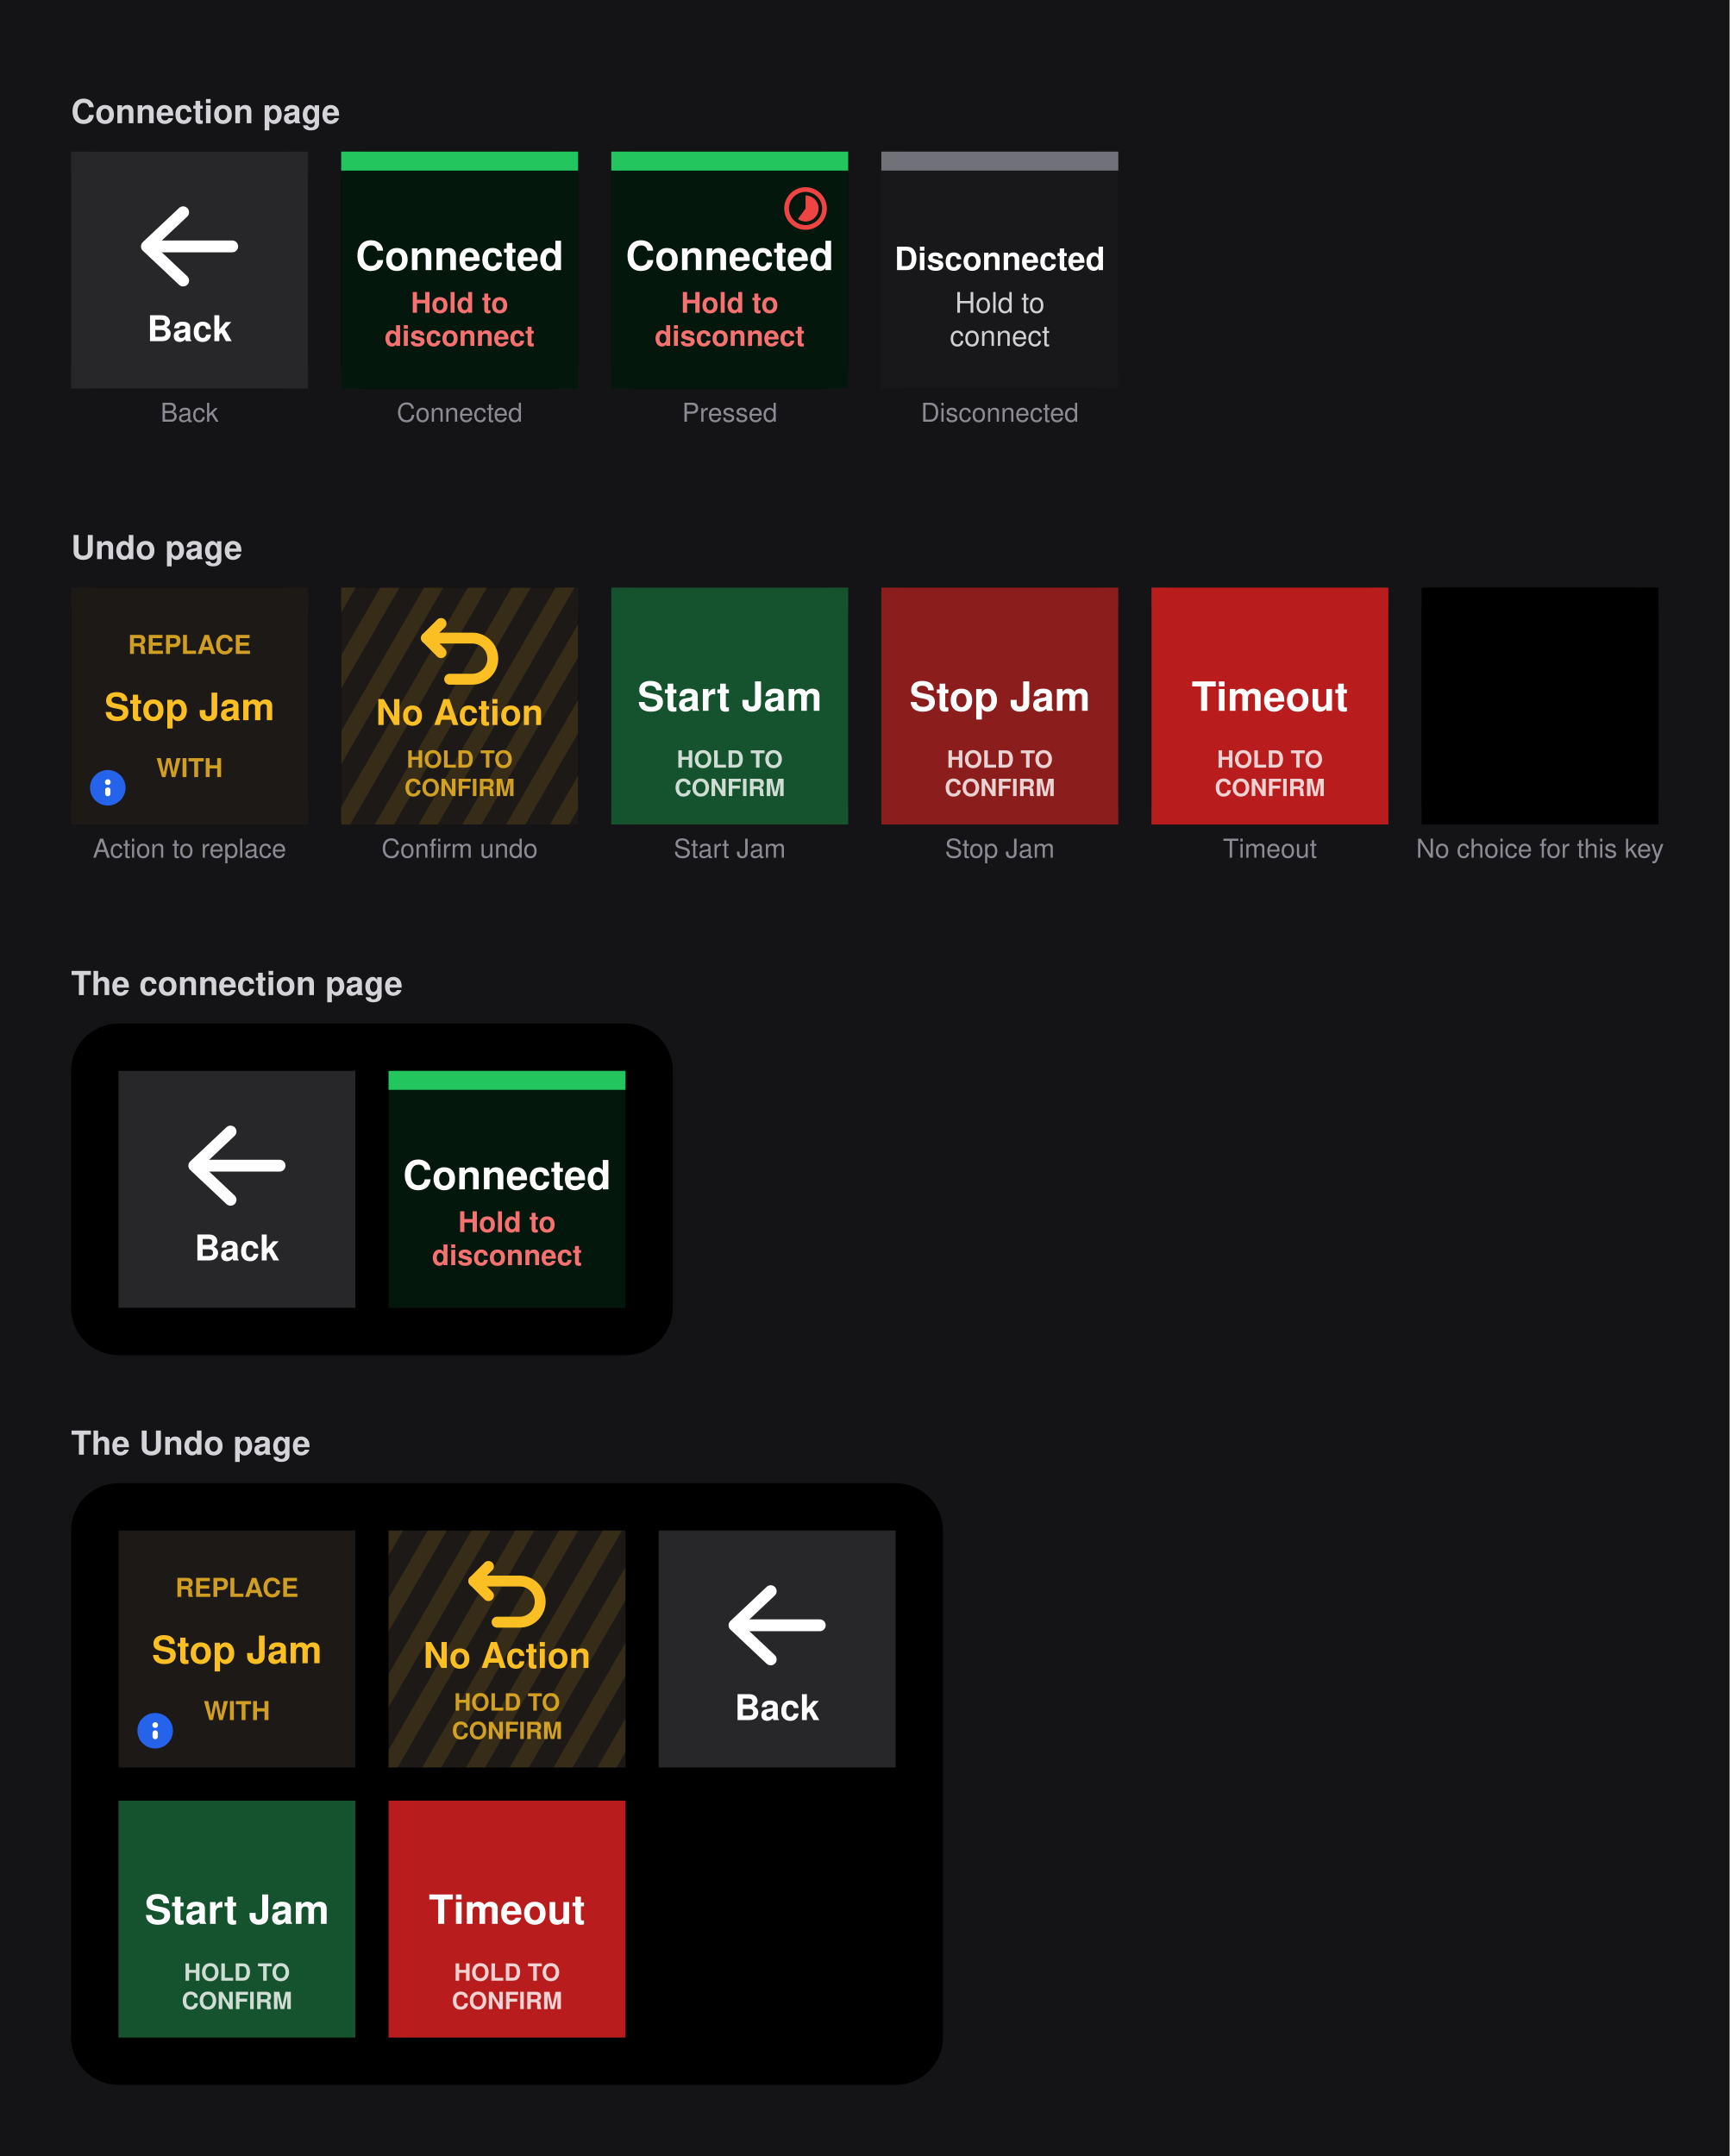
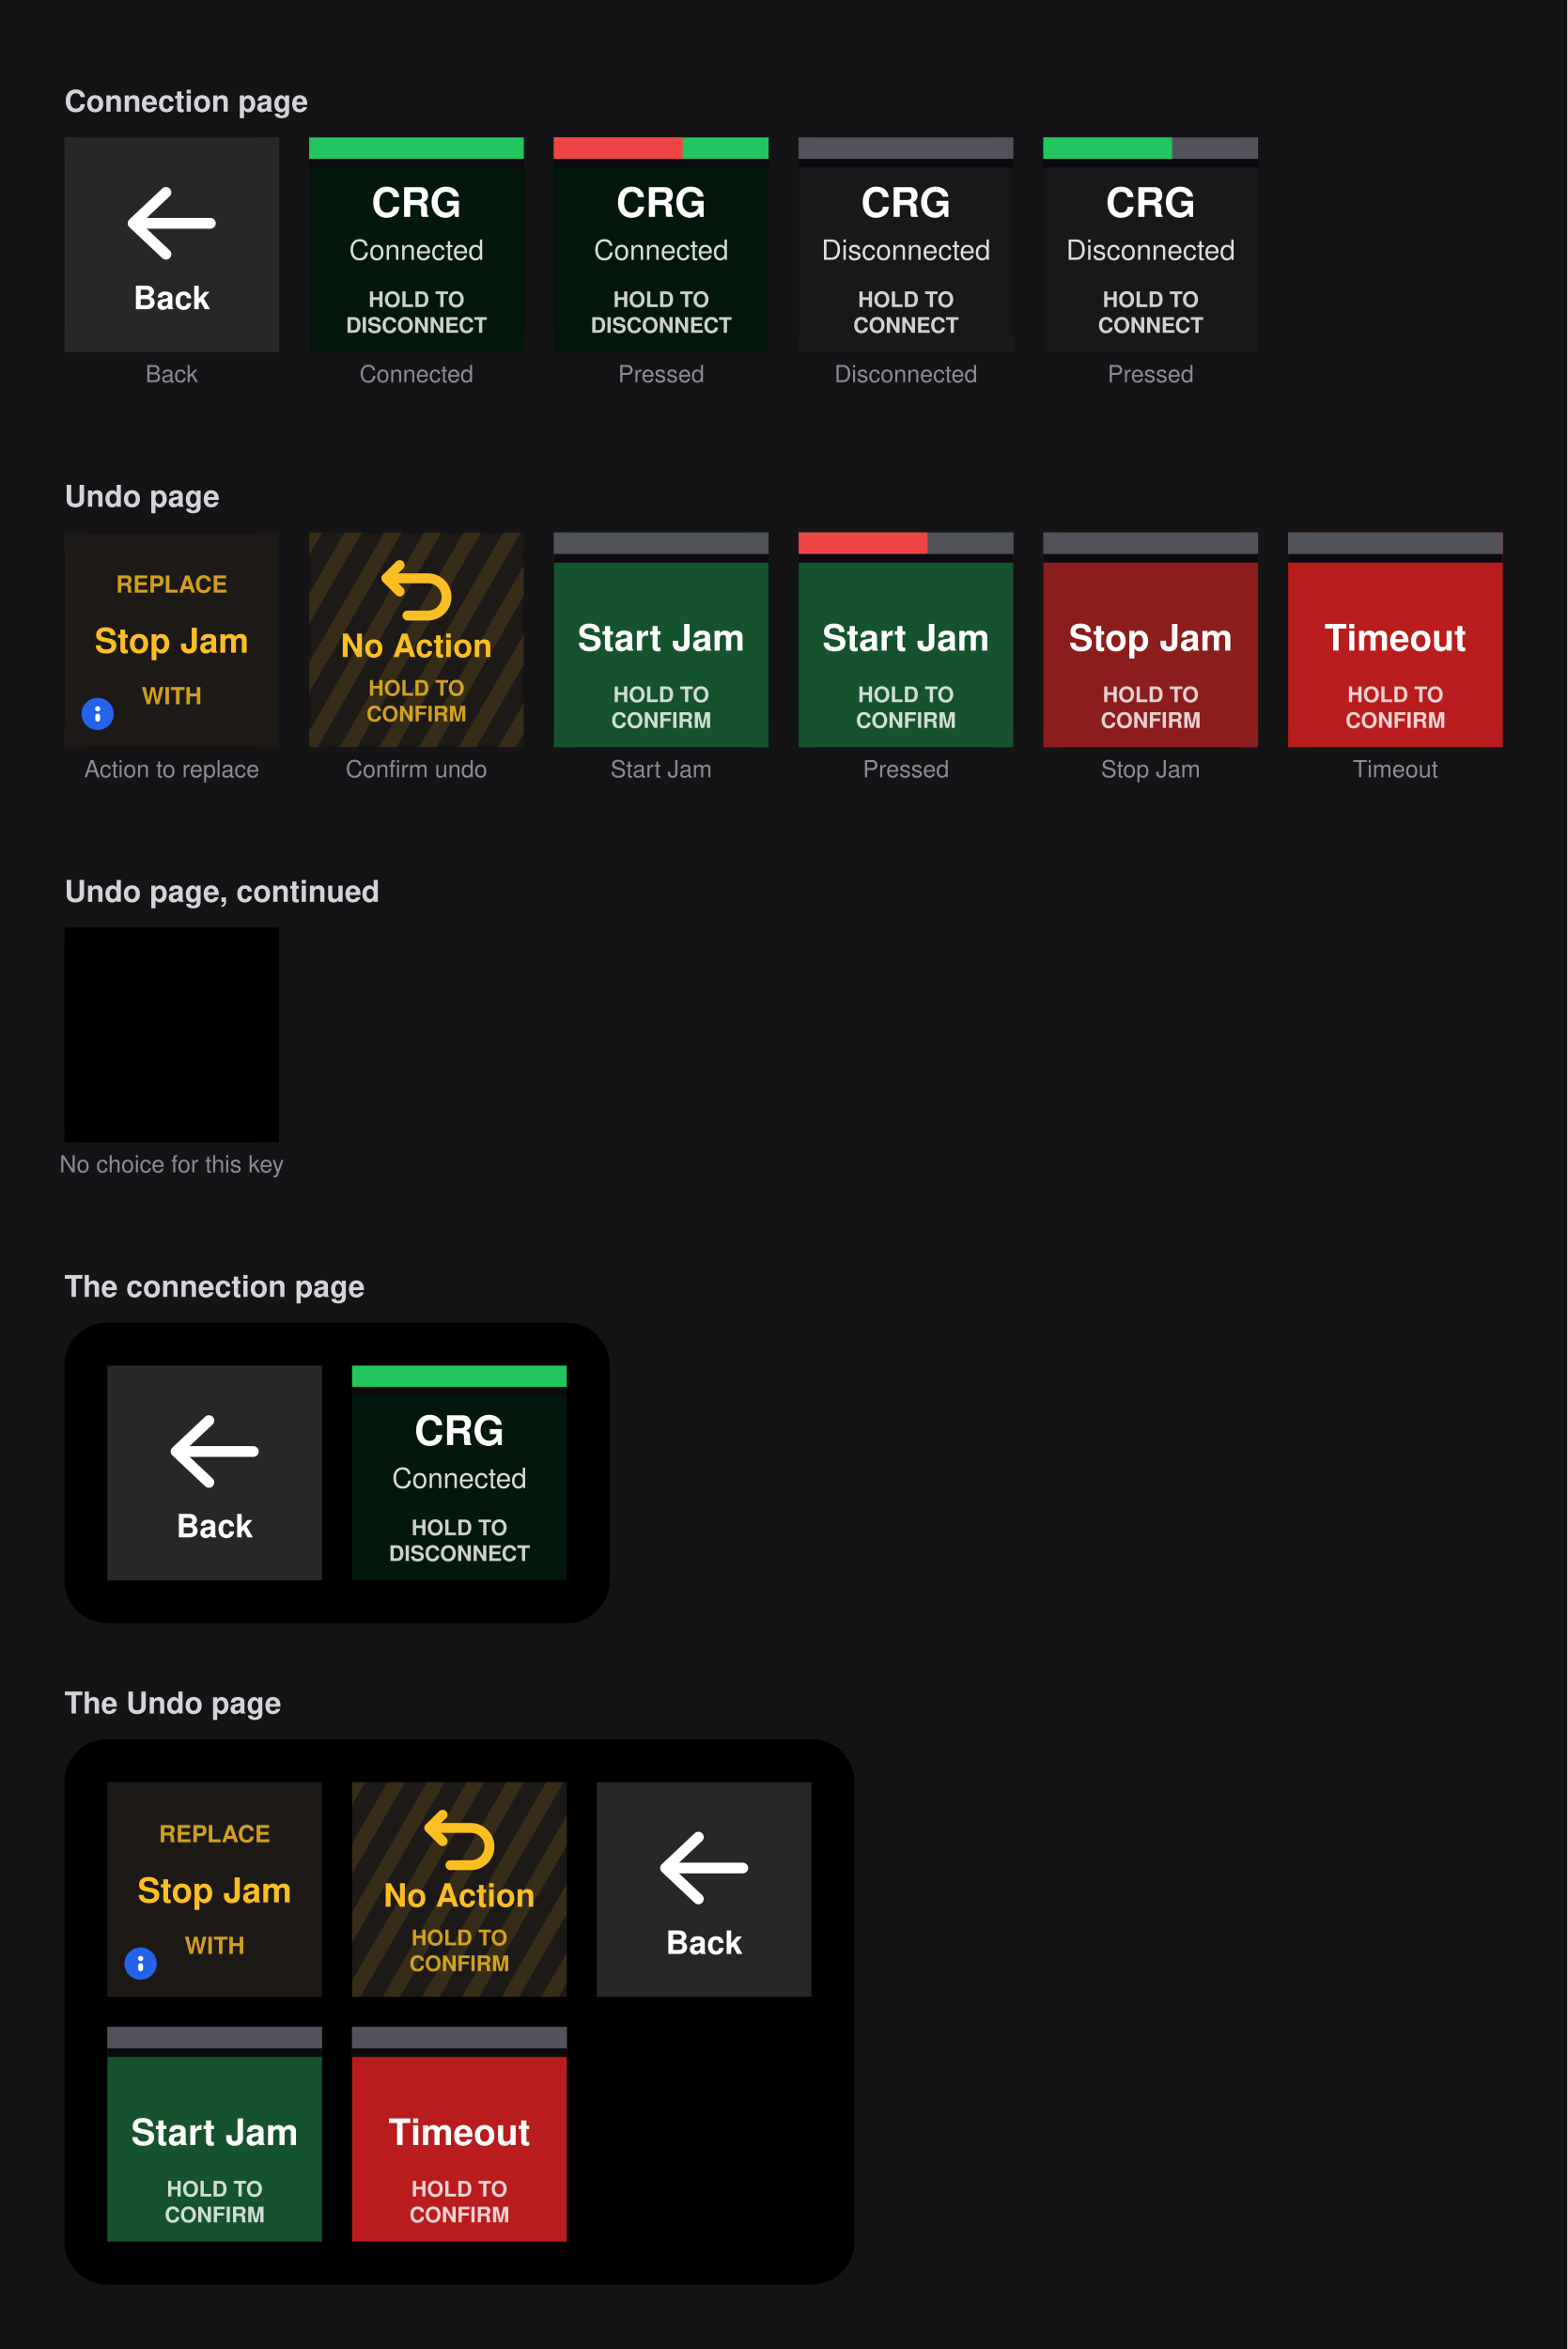
- <svg xmlns="http://www.w3.org/2000/svg" viewBox="0 0 730 910" width="730" height="910" role="img" aria-label="Plugin buttons and the states they show">
-   <rect width="730" height="910" fill="#141417" />
+ <svg xmlns="http://www.w3.org/2000/svg" viewBox="0 0 730 1094" width="730" height="1094" role="img" aria-label="Plugin buttons and the states they show">
+   <rect width="730" height="1094" fill="#141417" />
  <text x="30" y="52" font-family="'Helvetica Neue', Helvetica, Arial, sans-serif" font-size="14" font-weight="bold" fill="#d4d4d8" text-anchor="start">Connection page</text>
  <svg x="30" y="64" width="100" height="100" viewBox="0 0 100 100">
    <rect width="100" height="100" rx="10" fill="#000000" />
    <g clip-path="inset(0 round 10px)">
      <rect width="100" height="100" fill="#27272a" />
      <path d="M 68 40 H 35" fill="none" stroke="#ffffff" stroke-width="5" stroke-linecap="round" stroke-linejoin="round" />
      <path d="M 47.3 25.6 L 32 40 L 47.3 54.4" fill="none" stroke="#ffffff" stroke-width="5" stroke-linecap="round" stroke-linejoin="round" />
      <text x="50" y="80" fill="#ffffff" font-family="'Helvetica Neue', Helvetica, Arial, sans-serif" font-size="15" font-weight="700" text-anchor="middle">Back</text>
    </g>
  </svg>
  <text x="80" y="178" font-family="'Helvetica Neue', Helvetica, Arial, sans-serif" font-size="11" font-weight="normal" fill="#8b8b93" text-anchor="middle">Back</text>
  <svg x="144" y="64" width="100" height="100" viewBox="0 0 100 100">
    <rect width="100" height="100" rx="10" fill="#000000" />
    <g clip-path="inset(0 round 10px)">
      <rect width="100" height="100" fill="#04170c" />
-       <rect width="100" height="8" fill="#22c55e" />
-       <text x="50" y="50" fill="#ffffff" font-family="'Helvetica Neue', Helvetica, Arial, sans-serif" font-size="17" font-weight="700" text-anchor="middle">Connected</text>
-       <text x="50" y="68" fill="#f87171" font-family="'Helvetica Neue', Helvetica, Arial, sans-serif" font-size="12" font-weight="700" text-anchor="middle">Hold to</text>
-       <text x="50" y="82" fill="#f87171" font-family="'Helvetica Neue', Helvetica, Arial, sans-serif" font-size="12" font-weight="700" text-anchor="middle">disconnect</text>
+       <g transform="translate(0 3)">
+         <text x="50" y="34" fill="#ffffff" font-family="'Helvetica Neue', Helvetica, Arial, sans-serif" font-size="19" font-weight="700" text-anchor="middle">CRG</text>
+         <text x="50" y="54" fill="#ffffff" font-family="'Helvetica Neue', Helvetica, Arial, sans-serif" font-size="13" font-weight="400" text-anchor="middle" opacity="0.85">Connected</text>
+         <text x="50" y="76" fill="#ffffff" font-family="'Helvetica Neue', Helvetica, Arial, sans-serif" font-size="10" font-weight="700" text-anchor="middle" opacity="0.8">HOLD TO</text>
+         <text x="50" y="88" fill="#ffffff" font-family="'Helvetica Neue', Helvetica, Arial, sans-serif" font-size="10" font-weight="700" text-anchor="middle" opacity="0.8">DISCONNECT</text>
+       </g>
+       <rect width="100" height="10" fill="#22c55e" />
+       <rect y="10" width="100" height="4" fill="#0b0b0f" />
    </g>
  </svg>
  <text x="194" y="178" font-family="'Helvetica Neue', Helvetica, Arial, sans-serif" font-size="11" font-weight="normal" fill="#8b8b93" text-anchor="middle">Connected</text>
  <svg x="258" y="64" width="100" height="100" viewBox="0 0 100 100">
    <rect width="100" height="100" rx="10" fill="#000000" />
    <g clip-path="inset(0 round 10px)">
      <rect width="100" height="100" fill="#04170c" />
-       <rect width="100" height="8" fill="#22c55e" />
-       <circle cx="82" cy="24" r="11.5" fill="#04170c" />
-       <circle cx="82" cy="24" r="8" fill="none" stroke="#ef4444" stroke-width="2" />
-       <path d="M 82 24 L 82 18.5 A 5.5 5.5 0 1 1 78.77 28.45 Z" fill="#ef4444" />
-       <text x="50" y="50" fill="#ffffff" font-family="'Helvetica Neue', Helvetica, Arial, sans-serif" font-size="17" font-weight="700" text-anchor="middle">Connected</text>
-       <text x="50" y="68" fill="#f87171" font-family="'Helvetica Neue', Helvetica, Arial, sans-serif" font-size="12" font-weight="700" text-anchor="middle">Hold to</text>
-       <text x="50" y="82" fill="#f87171" font-family="'Helvetica Neue', Helvetica, Arial, sans-serif" font-size="12" font-weight="700" text-anchor="middle">disconnect</text>
+       <g transform="translate(0 3)">
+         <text x="50" y="34" fill="#ffffff" font-family="'Helvetica Neue', Helvetica, Arial, sans-serif" font-size="19" font-weight="700" text-anchor="middle">CRG</text>
+         <text x="50" y="54" fill="#ffffff" font-family="'Helvetica Neue', Helvetica, Arial, sans-serif" font-size="13" font-weight="400" text-anchor="middle" opacity="0.85">Connected</text>
+         <text x="50" y="76" fill="#ffffff" font-family="'Helvetica Neue', Helvetica, Arial, sans-serif" font-size="10" font-weight="700" text-anchor="middle" opacity="0.8">HOLD TO</text>
+         <text x="50" y="88" fill="#ffffff" font-family="'Helvetica Neue', Helvetica, Arial, sans-serif" font-size="10" font-weight="700" text-anchor="middle" opacity="0.8">DISCONNECT</text>
+       </g>
+       <rect width="100" height="10" fill="#22c55e" />
+       <rect width="60" height="10" fill="#ef4444" />
+       <rect y="10" width="100" height="4" fill="#0b0b0f" />
    </g>
  </svg>
  <text x="308" y="178" font-family="'Helvetica Neue', Helvetica, Arial, sans-serif" font-size="11" font-weight="normal" fill="#8b8b93" text-anchor="middle">Pressed</text>
  <svg x="372" y="64" width="100" height="100" viewBox="0 0 100 100">
    <rect width="100" height="100" rx="10" fill="#000000" />
    <g clip-path="inset(0 round 10px)">
      <rect width="100" height="100" fill="#18181b" />
-       <rect width="100" height="8" fill="#71717a" />
-       <text x="50" y="50" fill="#ffffff" font-family="'Helvetica Neue', Helvetica, Arial, sans-serif" font-size="13.56" font-weight="700" text-anchor="middle">Disconnected</text>
-       <text x="50" y="68" fill="#ffffff" font-family="'Helvetica Neue', Helvetica, Arial, sans-serif" font-size="12" font-weight="400" text-anchor="middle" opacity="0.8">Hold to</text>
-       <text x="50" y="82" fill="#ffffff" font-family="'Helvetica Neue', Helvetica, Arial, sans-serif" font-size="12" font-weight="400" text-anchor="middle" opacity="0.8">connect</text>
+       <g transform="translate(0 3)">
+         <text x="50" y="34" fill="#ffffff" font-family="'Helvetica Neue', Helvetica, Arial, sans-serif" font-size="19" font-weight="700" text-anchor="middle">CRG</text>
+         <text x="50" y="54" fill="#ffffff" font-family="'Helvetica Neue', Helvetica, Arial, sans-serif" font-size="13" font-weight="400" text-anchor="middle" opacity="0.85">Disconnected</text>
+         <text x="50" y="76" fill="#ffffff" font-family="'Helvetica Neue', Helvetica, Arial, sans-serif" font-size="10" font-weight="700" text-anchor="middle" opacity="0.8">HOLD TO</text>
+         <text x="50" y="88" fill="#ffffff" font-family="'Helvetica Neue', Helvetica, Arial, sans-serif" font-size="10" font-weight="700" text-anchor="middle" opacity="0.8">CONNECT</text>
+       </g>
+       <rect width="100" height="10" fill="#52525b" />
+       <rect y="10" width="100" height="4" fill="#0b0b0f" />
    </g>
  </svg>
  <text x="422" y="178" font-family="'Helvetica Neue', Helvetica, Arial, sans-serif" font-size="11" font-weight="normal" fill="#8b8b93" text-anchor="middle">Disconnected</text>
+   <svg x="486" y="64" width="100" height="100" viewBox="0 0 100 100">
+     <rect width="100" height="100" rx="10" fill="#000000" />
+     <g clip-path="inset(0 round 10px)">
+       <rect width="100" height="100" fill="#18181b" />
+       <g transform="translate(0 3)">
+         <text x="50" y="34" fill="#ffffff" font-family="'Helvetica Neue', Helvetica, Arial, sans-serif" font-size="19" font-weight="700" text-anchor="middle">CRG</text>
+         <text x="50" y="54" fill="#ffffff" font-family="'Helvetica Neue', Helvetica, Arial, sans-serif" font-size="13" font-weight="400" text-anchor="middle" opacity="0.85">Disconnected</text>
+         <text x="50" y="76" fill="#ffffff" font-family="'Helvetica Neue', Helvetica, Arial, sans-serif" font-size="10" font-weight="700" text-anchor="middle" opacity="0.8">HOLD TO</text>
+         <text x="50" y="88" fill="#ffffff" font-family="'Helvetica Neue', Helvetica, Arial, sans-serif" font-size="10" font-weight="700" text-anchor="middle" opacity="0.8">CONNECT</text>
+       </g>
+       <rect width="100" height="10" fill="#52525b" />
+       <rect width="60" height="10" fill="#22c55e" />
+       <rect y="10" width="100" height="4" fill="#0b0b0f" />
+     </g>
+   </svg>
+   <text x="536" y="178" font-family="'Helvetica Neue', Helvetica, Arial, sans-serif" font-size="11" font-weight="normal" fill="#8b8b93" text-anchor="middle">Pressed</text>
  <text x="30" y="236" font-family="'Helvetica Neue', Helvetica, Arial, sans-serif" font-size="14" font-weight="bold" fill="#d4d4d8" text-anchor="start">Undo page</text>
  <svg x="30" y="248" width="100" height="100" viewBox="0 0 100 100">
    <rect width="100" height="100" rx="10" fill="#000000" />
    <g clip-path="inset(0 round 10px)">
      <rect width="100" height="100" fill="#1c1917" />
      <text x="50" y="28" fill="#fbbf24" font-family="'Helvetica Neue', Helvetica, Arial, sans-serif" font-size="11" font-weight="700" text-anchor="middle" opacity="0.8">REPLACE</text>
      <text x="50" y="56" fill="#fbbf24" font-family="'Helvetica Neue', Helvetica, Arial, sans-serif" font-size="16" font-weight="700" text-anchor="middle">Stop Jam</text>
      <text x="50" y="80" fill="#fbbf24" font-family="'Helvetica Neue', Helvetica, Arial, sans-serif" font-size="11" font-weight="700" text-anchor="middle" opacity="0.8">WITH</text>
      <circle cx="15.5" cy="84.5" r="7.5" fill="#2563eb" />
      <circle cx="15.5" cy="82.12" r="1.21" fill="#ffffff" />
      <rect x="14.38" y="84.33" width="2.25" height="3.76" rx="1.13" fill="#ffffff" />
    </g>
  </svg>
  <text x="80" y="362" font-family="'Helvetica Neue', Helvetica, Arial, sans-serif" font-size="11" font-weight="normal" fill="#8b8b93" text-anchor="middle">Action to replace</text>
  <svg x="144" y="248" width="100" height="100" viewBox="0 0 100 100">
    <rect width="100" height="100" rx="10" fill="#000000" />
    <g clip-path="inset(0 round 10px)">
      <rect width="100" height="100" fill="#1c1917" />
      <rect x="-20" y="-20" width="7" height="150" fill="#fbbf24" opacity="0.12" transform="rotate(30 50 50)" />
      <rect x="-4" y="-20" width="7" height="150" fill="#fbbf24" opacity="0.12" transform="rotate(30 50 50)" />
      <rect x="12" y="-20" width="7" height="150" fill="#fbbf24" opacity="0.12" transform="rotate(30 50 50)" />
      <rect x="28" y="-20" width="7" height="150" fill="#fbbf24" opacity="0.12" transform="rotate(30 50 50)" />
      <rect x="44" y="-20" width="7" height="150" fill="#fbbf24" opacity="0.12" transform="rotate(30 50 50)" />
      <rect x="60" y="-20" width="7" height="150" fill="#fbbf24" opacity="0.12" transform="rotate(30 50 50)" />
      <rect x="76" y="-20" width="7" height="150" fill="#fbbf24" opacity="0.12" transform="rotate(30 50 50)" />
      <rect x="92" y="-20" width="7" height="150" fill="#fbbf24" opacity="0.12" transform="rotate(30 50 50)" />
      <rect x="108" y="-20" width="7" height="150" fill="#fbbf24" opacity="0.12" transform="rotate(30 50 50)" />
      <rect x="124" y="-20" width="7" height="150" fill="#fbbf24" opacity="0.12" transform="rotate(30 50 50)" />
      <path d="M 36 21.32 H 55.32 A 8.68 8.68 0 0 1 55.32 38.68 H 45.8" fill="none" stroke="#fbbf24" stroke-width="4.6" stroke-linecap="round" stroke-linejoin="round" />
      <path d="M 42.16 15.16 L 36 21.32 L 42.16 27.48" fill="none" stroke="#fbbf24" stroke-width="4.6" stroke-linecap="round" stroke-linejoin="round" />
      <text x="50" y="58" fill="#fbbf24" font-family="'Helvetica Neue', Helvetica, Arial, sans-serif" font-size="15" font-weight="700" text-anchor="middle">No Action</text>
      <text x="50" y="76" fill="#fbbf24" font-family="'Helvetica Neue', Helvetica, Arial, sans-serif" font-size="10" font-weight="700" text-anchor="middle" opacity="0.8">HOLD TO</text>
      <text x="50" y="88" fill="#fbbf24" font-family="'Helvetica Neue', Helvetica, Arial, sans-serif" font-size="10" font-weight="700" text-anchor="middle" opacity="0.8">CONFIRM</text>
    </g>
  </svg>
  <text x="194" y="362" font-family="'Helvetica Neue', Helvetica, Arial, sans-serif" font-size="11" font-weight="normal" fill="#8b8b93" text-anchor="middle">Confirm undo</text>
  <svg x="258" y="248" width="100" height="100" viewBox="0 0 100 100">
    <rect width="100" height="100" rx="10" fill="#000000" />
    <g clip-path="inset(0 round 10px)">
      <rect width="100" height="100" fill="#14532d" />
-       <text x="50" y="52" fill="#ffffff" font-family="'Helvetica Neue', Helvetica, Arial, sans-serif" font-size="17" font-weight="700" text-anchor="middle">Start Jam</text>
-       <text x="50" y="76" fill="#ffffff" font-family="'Helvetica Neue', Helvetica, Arial, sans-serif" font-size="10" font-weight="700" text-anchor="middle" opacity="0.8">HOLD TO</text>
-       <text x="50" y="88" fill="#ffffff" font-family="'Helvetica Neue', Helvetica, Arial, sans-serif" font-size="10" font-weight="700" text-anchor="middle" opacity="0.8">CONFIRM</text>
+       <g transform="translate(0 3)">
+         <text x="50" y="52" fill="#ffffff" font-family="'Helvetica Neue', Helvetica, Arial, sans-serif" font-size="17" font-weight="700" text-anchor="middle">Start Jam</text>
+         <text x="50" y="76" fill="#ffffff" font-family="'Helvetica Neue', Helvetica, Arial, sans-serif" font-size="10" font-weight="700" text-anchor="middle" opacity="0.8">HOLD TO</text>
+         <text x="50" y="88" fill="#ffffff" font-family="'Helvetica Neue', Helvetica, Arial, sans-serif" font-size="10" font-weight="700" text-anchor="middle" opacity="0.8">CONFIRM</text>
+       </g>
+       <rect width="100" height="10" fill="#52525b" />
+       <rect y="10" width="100" height="4" fill="#0b0b0f" />
    </g>
  </svg>
  <text x="308" y="362" font-family="'Helvetica Neue', Helvetica, Arial, sans-serif" font-size="11" font-weight="normal" fill="#8b8b93" text-anchor="middle">Start Jam</text>
  <svg x="372" y="248" width="100" height="100" viewBox="0 0 100 100">
    <rect width="100" height="100" rx="10" fill="#000000" />
    <g clip-path="inset(0 round 10px)">
+       <rect width="100" height="100" fill="#14532d" />
+       <g transform="translate(0 3)">
+         <text x="50" y="52" fill="#ffffff" font-family="'Helvetica Neue', Helvetica, Arial, sans-serif" font-size="17" font-weight="700" text-anchor="middle">Start Jam</text>
+         <text x="50" y="76" fill="#ffffff" font-family="'Helvetica Neue', Helvetica, Arial, sans-serif" font-size="10" font-weight="700" text-anchor="middle" opacity="0.8">HOLD TO</text>
+         <text x="50" y="88" fill="#ffffff" font-family="'Helvetica Neue', Helvetica, Arial, sans-serif" font-size="10" font-weight="700" text-anchor="middle" opacity="0.8">CONFIRM</text>
+       </g>
+       <rect width="100" height="10" fill="#52525b" />
+       <rect width="60" height="10" fill="#ef4444" />
+       <rect y="10" width="100" height="4" fill="#0b0b0f" />
+     </g>
+   </svg>
+   <text x="422" y="362" font-family="'Helvetica Neue', Helvetica, Arial, sans-serif" font-size="11" font-weight="normal" fill="#8b8b93" text-anchor="middle">Pressed</text>
+   <svg x="486" y="248" width="100" height="100" viewBox="0 0 100 100">
+     <rect width="100" height="100" rx="10" fill="#000000" />
+     <g clip-path="inset(0 round 10px)">
      <rect width="100" height="100" fill="#8c1d1d" />
-       <text x="50" y="52" fill="#ffffff" font-family="'Helvetica Neue', Helvetica, Arial, sans-serif" font-size="17" font-weight="700" text-anchor="middle">Stop Jam</text>
-       <text x="50" y="76" fill="#ffffff" font-family="'Helvetica Neue', Helvetica, Arial, sans-serif" font-size="10" font-weight="700" text-anchor="middle" opacity="0.8">HOLD TO</text>
-       <text x="50" y="88" fill="#ffffff" font-family="'Helvetica Neue', Helvetica, Arial, sans-serif" font-size="10" font-weight="700" text-anchor="middle" opacity="0.8">CONFIRM</text>
-     </g>
-   </svg>
-   <text x="422" y="362" font-family="'Helvetica Neue', Helvetica, Arial, sans-serif" font-size="11" font-weight="normal" fill="#8b8b93" text-anchor="middle">Stop Jam</text>
-   <svg x="486" y="248" width="100" height="100" viewBox="0 0 100 100">
+       <g transform="translate(0 3)">
+         <text x="50" y="52" fill="#ffffff" font-family="'Helvetica Neue', Helvetica, Arial, sans-serif" font-size="17" font-weight="700" text-anchor="middle">Stop Jam</text>
+         <text x="50" y="76" fill="#ffffff" font-family="'Helvetica Neue', Helvetica, Arial, sans-serif" font-size="10" font-weight="700" text-anchor="middle" opacity="0.8">HOLD TO</text>
+         <text x="50" y="88" fill="#ffffff" font-family="'Helvetica Neue', Helvetica, Arial, sans-serif" font-size="10" font-weight="700" text-anchor="middle" opacity="0.8">CONFIRM</text>
+       </g>
+       <rect width="100" height="10" fill="#52525b" />
+       <rect y="10" width="100" height="4" fill="#0b0b0f" />
+     </g>
+   </svg>
+   <text x="536" y="362" font-family="'Helvetica Neue', Helvetica, Arial, sans-serif" font-size="11" font-weight="normal" fill="#8b8b93" text-anchor="middle">Stop Jam</text>
+   <svg x="600" y="248" width="100" height="100" viewBox="0 0 100 100">
    <rect width="100" height="100" rx="10" fill="#000000" />
    <g clip-path="inset(0 round 10px)">
      <rect width="100" height="100" fill="#b91c1c" />
-       <text x="50" y="52" fill="#ffffff" font-family="'Helvetica Neue', Helvetica, Arial, sans-serif" font-size="17" font-weight="700" text-anchor="middle">Timeout</text>
-       <text x="50" y="76" fill="#ffffff" font-family="'Helvetica Neue', Helvetica, Arial, sans-serif" font-size="10" font-weight="700" text-anchor="middle" opacity="0.8">HOLD TO</text>
-       <text x="50" y="88" fill="#ffffff" font-family="'Helvetica Neue', Helvetica, Arial, sans-serif" font-size="10" font-weight="700" text-anchor="middle" opacity="0.8">CONFIRM</text>
-     </g>
-   </svg>
-   <text x="536" y="362" font-family="'Helvetica Neue', Helvetica, Arial, sans-serif" font-size="11" font-weight="normal" fill="#8b8b93" text-anchor="middle">Timeout</text>
-   <svg x="600" y="248" width="100" height="100" viewBox="0 0 100 100">
+       <g transform="translate(0 3)">
+         <text x="50" y="52" fill="#ffffff" font-family="'Helvetica Neue', Helvetica, Arial, sans-serif" font-size="17" font-weight="700" text-anchor="middle">Timeout</text>
+         <text x="50" y="76" fill="#ffffff" font-family="'Helvetica Neue', Helvetica, Arial, sans-serif" font-size="10" font-weight="700" text-anchor="middle" opacity="0.8">HOLD TO</text>
+         <text x="50" y="88" fill="#ffffff" font-family="'Helvetica Neue', Helvetica, Arial, sans-serif" font-size="10" font-weight="700" text-anchor="middle" opacity="0.8">CONFIRM</text>
+       </g>
+       <rect width="100" height="10" fill="#52525b" />
+       <rect y="10" width="100" height="4" fill="#0b0b0f" />
+     </g>
+   </svg>
+   <text x="650" y="362" font-family="'Helvetica Neue', Helvetica, Arial, sans-serif" font-size="11" font-weight="normal" fill="#8b8b93" text-anchor="middle">Timeout</text>
+   <text x="30" y="420" font-family="'Helvetica Neue', Helvetica, Arial, sans-serif" font-size="14" font-weight="bold" fill="#d4d4d8" text-anchor="start">Undo page, continued</text>
+   <svg x="30" y="432" width="100" height="100" viewBox="0 0 100 100">
    <rect width="100" height="100" rx="10" fill="#000000" />
    <g clip-path="inset(0 round 10px)">
      <rect width="100" height="100" fill="#000000" />
    </g>
  </svg>
-   <text x="650" y="362" font-family="'Helvetica Neue', Helvetica, Arial, sans-serif" font-size="11" font-weight="normal" fill="#8b8b93" text-anchor="middle">No choice for this key</text>
-   <text x="30" y="420" font-family="'Helvetica Neue', Helvetica, Arial, sans-serif" font-size="14" font-weight="bold" fill="#d4d4d8" text-anchor="start">The connection page</text>
-   <svg x="30" y="432" width="254" height="140" viewBox="0 0 254 140">
+   <text x="80" y="546" font-family="'Helvetica Neue', Helvetica, Arial, sans-serif" font-size="11" font-weight="normal" fill="#8b8b93" text-anchor="middle">No choice for this key</text>
+   <text x="30" y="604" font-family="'Helvetica Neue', Helvetica, Arial, sans-serif" font-size="14" font-weight="bold" fill="#d4d4d8" text-anchor="start">The connection page</text>
+   <svg x="30" y="616" width="254" height="140" viewBox="0 0 254 140">
    <rect width="254" height="140" rx="20" fill="#000000" />
    <svg x="20" y="20" width="100" height="100" viewBox="0 0 100 100">
      <rect width="100" height="100" rx="10" fill="#000000" />
      <g clip-path="inset(0 round 10px)">
        <rect width="100" height="100" fill="#27272a" />
        <path d="M 68 40 H 35" fill="none" stroke="#ffffff" stroke-width="5" stroke-linecap="round" stroke-linejoin="round" />
        <path d="M 47.3 25.6 L 32 40 L 47.3 54.4" fill="none" stroke="#ffffff" stroke-width="5" stroke-linecap="round" stroke-linejoin="round" />
        <text x="50" y="80" fill="#ffffff" font-family="'Helvetica Neue', Helvetica, Arial, sans-serif" font-size="15" font-weight="700" text-anchor="middle">Back</text>
      </g>
    </svg>
    <svg x="134" y="20" width="100" height="100" viewBox="0 0 100 100">
      <rect width="100" height="100" rx="10" fill="#000000" />
      <g clip-path="inset(0 round 10px)">
        <rect width="100" height="100" fill="#04170c" />
-         <rect width="100" height="8" fill="#22c55e" />
-         <text x="50" y="50" fill="#ffffff" font-family="'Helvetica Neue', Helvetica, Arial, sans-serif" font-size="17" font-weight="700" text-anchor="middle">Connected</text>
-         <text x="50" y="68" fill="#f87171" font-family="'Helvetica Neue', Helvetica, Arial, sans-serif" font-size="12" font-weight="700" text-anchor="middle">Hold to</text>
-         <text x="50" y="82" fill="#f87171" font-family="'Helvetica Neue', Helvetica, Arial, sans-serif" font-size="12" font-weight="700" text-anchor="middle">disconnect</text>
-       </g>
-     </svg>
-   </svg>
-   <text x="30" y="614" font-family="'Helvetica Neue', Helvetica, Arial, sans-serif" font-size="14" font-weight="bold" fill="#d4d4d8" text-anchor="start">The Undo page</text>
-   <svg x="30" y="626" width="368" height="254" viewBox="0 0 368 254">
+         <g transform="translate(0 3)">
+           <text x="50" y="34" fill="#ffffff" font-family="'Helvetica Neue', Helvetica, Arial, sans-serif" font-size="19" font-weight="700" text-anchor="middle">CRG</text>
+           <text x="50" y="54" fill="#ffffff" font-family="'Helvetica Neue', Helvetica, Arial, sans-serif" font-size="13" font-weight="400" text-anchor="middle" opacity="0.85">Connected</text>
+           <text x="50" y="76" fill="#ffffff" font-family="'Helvetica Neue', Helvetica, Arial, sans-serif" font-size="10" font-weight="700" text-anchor="middle" opacity="0.8">HOLD TO</text>
+           <text x="50" y="88" fill="#ffffff" font-family="'Helvetica Neue', Helvetica, Arial, sans-serif" font-size="10" font-weight="700" text-anchor="middle" opacity="0.8">DISCONNECT</text>
+         </g>
+         <rect width="100" height="10" fill="#22c55e" />
+         <rect y="10" width="100" height="4" fill="#0b0b0f" />
+       </g>
+     </svg>
+   </svg>
+   <text x="30" y="798" font-family="'Helvetica Neue', Helvetica, Arial, sans-serif" font-size="14" font-weight="bold" fill="#d4d4d8" text-anchor="start">The Undo page</text>
+   <svg x="30" y="810" width="368" height="254" viewBox="0 0 368 254">
    <rect width="368" height="254" rx="20" fill="#000000" />
    <svg x="20" y="20" width="100" height="100" viewBox="0 0 100 100">
      <rect width="100" height="100" rx="10" fill="#000000" />
      <g clip-path="inset(0 round 10px)">
        <rect width="100" height="100" fill="#1c1917" />
        <text x="50" y="28" fill="#fbbf24" font-family="'Helvetica Neue', Helvetica, Arial, sans-serif" font-size="11" font-weight="700" text-anchor="middle" opacity="0.8">REPLACE</text>
        <text x="50" y="56" fill="#fbbf24" font-family="'Helvetica Neue', Helvetica, Arial, sans-serif" font-size="16" font-weight="700" text-anchor="middle">Stop Jam</text>
        <text x="50" y="80" fill="#fbbf24" font-family="'Helvetica Neue', Helvetica, Arial, sans-serif" font-size="11" font-weight="700" text-anchor="middle" opacity="0.8">WITH</text>
        <circle cx="15.5" cy="84.5" r="7.5" fill="#2563eb" />
        <circle cx="15.5" cy="82.12" r="1.21" fill="#ffffff" />
        <rect x="14.38" y="84.33" width="2.25" height="3.76" rx="1.13" fill="#ffffff" />
      </g>
    </svg>
    <svg x="134" y="20" width="100" height="100" viewBox="0 0 100 100">
      <rect width="100" height="100" rx="10" fill="#000000" />
      <g clip-path="inset(0 round 10px)">
        <rect width="100" height="100" fill="#1c1917" />
        <rect x="-20" y="-20" width="7" height="150" fill="#fbbf24" opacity="0.12" transform="rotate(30 50 50)" />
        <rect x="-4" y="-20" width="7" height="150" fill="#fbbf24" opacity="0.12" transform="rotate(30 50 50)" />
        <rect x="12" y="-20" width="7" height="150" fill="#fbbf24" opacity="0.12" transform="rotate(30 50 50)" />
        <rect x="28" y="-20" width="7" height="150" fill="#fbbf24" opacity="0.12" transform="rotate(30 50 50)" />
        <rect x="44" y="-20" width="7" height="150" fill="#fbbf24" opacity="0.12" transform="rotate(30 50 50)" />
        <rect x="60" y="-20" width="7" height="150" fill="#fbbf24" opacity="0.12" transform="rotate(30 50 50)" />
        <rect x="76" y="-20" width="7" height="150" fill="#fbbf24" opacity="0.12" transform="rotate(30 50 50)" />
        <rect x="92" y="-20" width="7" height="150" fill="#fbbf24" opacity="0.12" transform="rotate(30 50 50)" />
        <rect x="108" y="-20" width="7" height="150" fill="#fbbf24" opacity="0.12" transform="rotate(30 50 50)" />
        <rect x="124" y="-20" width="7" height="150" fill="#fbbf24" opacity="0.12" transform="rotate(30 50 50)" />
        <path d="M 36 21.32 H 55.32 A 8.68 8.68 0 0 1 55.32 38.68 H 45.8" fill="none" stroke="#fbbf24" stroke-width="4.6" stroke-linecap="round" stroke-linejoin="round" />
        <path d="M 42.16 15.16 L 36 21.32 L 42.16 27.48" fill="none" stroke="#fbbf24" stroke-width="4.6" stroke-linecap="round" stroke-linejoin="round" />
        <text x="50" y="58" fill="#fbbf24" font-family="'Helvetica Neue', Helvetica, Arial, sans-serif" font-size="15" font-weight="700" text-anchor="middle">No Action</text>
        <text x="50" y="76" fill="#fbbf24" font-family="'Helvetica Neue', Helvetica, Arial, sans-serif" font-size="10" font-weight="700" text-anchor="middle" opacity="0.8">HOLD TO</text>
        <text x="50" y="88" fill="#fbbf24" font-family="'Helvetica Neue', Helvetica, Arial, sans-serif" font-size="10" font-weight="700" text-anchor="middle" opacity="0.8">CONFIRM</text>
      </g>
    </svg>
    <svg x="248" y="20" width="100" height="100" viewBox="0 0 100 100">
      <rect width="100" height="100" rx="10" fill="#000000" />
      <g clip-path="inset(0 round 10px)">
        <rect width="100" height="100" fill="#27272a" />
        <path d="M 68 40 H 35" fill="none" stroke="#ffffff" stroke-width="5" stroke-linecap="round" stroke-linejoin="round" />
        <path d="M 47.3 25.6 L 32 40 L 47.3 54.4" fill="none" stroke="#ffffff" stroke-width="5" stroke-linecap="round" stroke-linejoin="round" />
        <text x="50" y="80" fill="#ffffff" font-family="'Helvetica Neue', Helvetica, Arial, sans-serif" font-size="15" font-weight="700" text-anchor="middle">Back</text>
      </g>
    </svg>
    <svg x="20" y="134" width="100" height="100" viewBox="0 0 100 100">
      <rect width="100" height="100" rx="10" fill="#000000" />
      <g clip-path="inset(0 round 10px)">
        <rect width="100" height="100" fill="#14532d" />
-         <text x="50" y="52" fill="#ffffff" font-family="'Helvetica Neue', Helvetica, Arial, sans-serif" font-size="17" font-weight="700" text-anchor="middle">Start Jam</text>
-         <text x="50" y="76" fill="#ffffff" font-family="'Helvetica Neue', Helvetica, Arial, sans-serif" font-size="10" font-weight="700" text-anchor="middle" opacity="0.8">HOLD TO</text>
-         <text x="50" y="88" fill="#ffffff" font-family="'Helvetica Neue', Helvetica, Arial, sans-serif" font-size="10" font-weight="700" text-anchor="middle" opacity="0.8">CONFIRM</text>
+         <g transform="translate(0 3)">
+           <text x="50" y="52" fill="#ffffff" font-family="'Helvetica Neue', Helvetica, Arial, sans-serif" font-size="17" font-weight="700" text-anchor="middle">Start Jam</text>
+           <text x="50" y="76" fill="#ffffff" font-family="'Helvetica Neue', Helvetica, Arial, sans-serif" font-size="10" font-weight="700" text-anchor="middle" opacity="0.8">HOLD TO</text>
+           <text x="50" y="88" fill="#ffffff" font-family="'Helvetica Neue', Helvetica, Arial, sans-serif" font-size="10" font-weight="700" text-anchor="middle" opacity="0.8">CONFIRM</text>
+         </g>
+         <rect width="100" height="10" fill="#52525b" />
+         <rect y="10" width="100" height="4" fill="#0b0b0f" />
      </g>
    </svg>
    <svg x="134" y="134" width="100" height="100" viewBox="0 0 100 100">
      <rect width="100" height="100" rx="10" fill="#000000" />
      <g clip-path="inset(0 round 10px)">
        <rect width="100" height="100" fill="#b91c1c" />
-         <text x="50" y="52" fill="#ffffff" font-family="'Helvetica Neue', Helvetica, Arial, sans-serif" font-size="17" font-weight="700" text-anchor="middle">Timeout</text>
-         <text x="50" y="76" fill="#ffffff" font-family="'Helvetica Neue', Helvetica, Arial, sans-serif" font-size="10" font-weight="700" text-anchor="middle" opacity="0.8">HOLD TO</text>
-         <text x="50" y="88" fill="#ffffff" font-family="'Helvetica Neue', Helvetica, Arial, sans-serif" font-size="10" font-weight="700" text-anchor="middle" opacity="0.8">CONFIRM</text>
+         <g transform="translate(0 3)">
+           <text x="50" y="52" fill="#ffffff" font-family="'Helvetica Neue', Helvetica, Arial, sans-serif" font-size="17" font-weight="700" text-anchor="middle">Timeout</text>
+           <text x="50" y="76" fill="#ffffff" font-family="'Helvetica Neue', Helvetica, Arial, sans-serif" font-size="10" font-weight="700" text-anchor="middle" opacity="0.8">HOLD TO</text>
+           <text x="50" y="88" fill="#ffffff" font-family="'Helvetica Neue', Helvetica, Arial, sans-serif" font-size="10" font-weight="700" text-anchor="middle" opacity="0.8">CONFIRM</text>
+         </g>
+         <rect width="100" height="10" fill="#52525b" />
+         <rect y="10" width="100" height="4" fill="#0b0b0f" />
      </g>
    </svg>
    <svg x="248" y="134" width="100" height="100" viewBox="0 0 100 100">
      <rect width="100" height="100" rx="10" fill="#000000" />
      <g clip-path="inset(0 round 10px)">
        <rect width="100" height="100" fill="#000000" />
      </g>
    </svg>
  </svg>
</svg>
